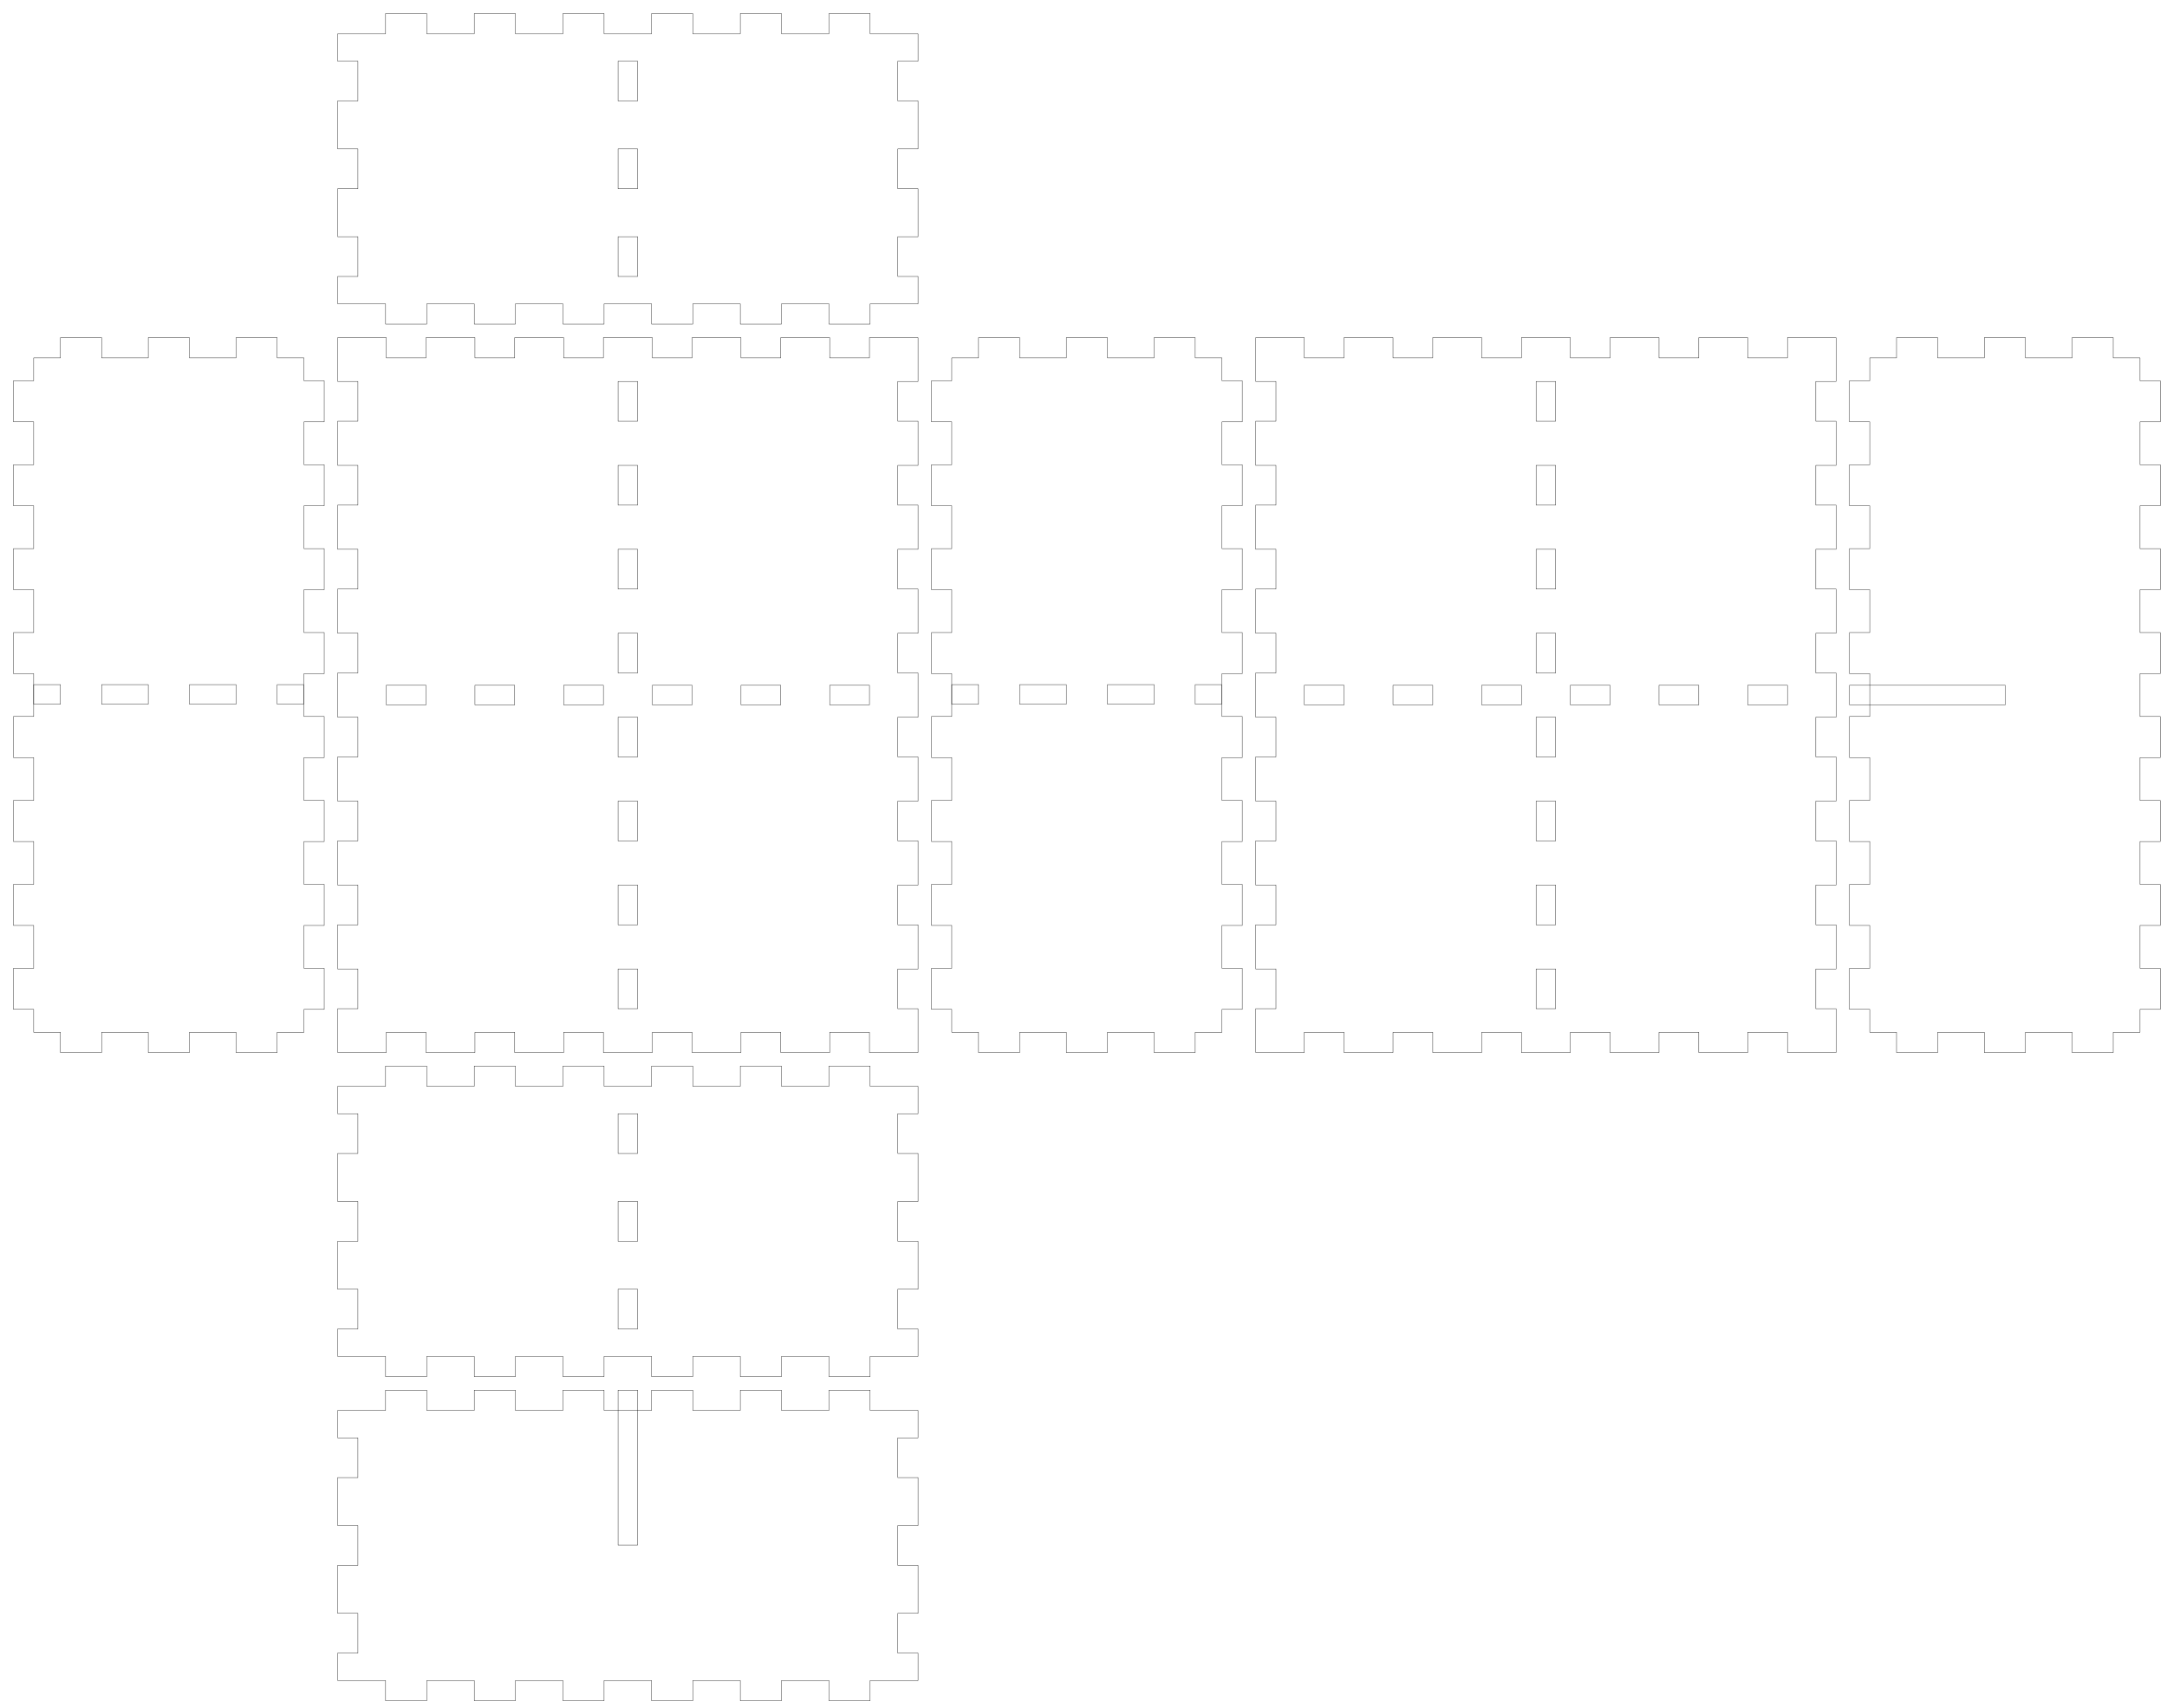
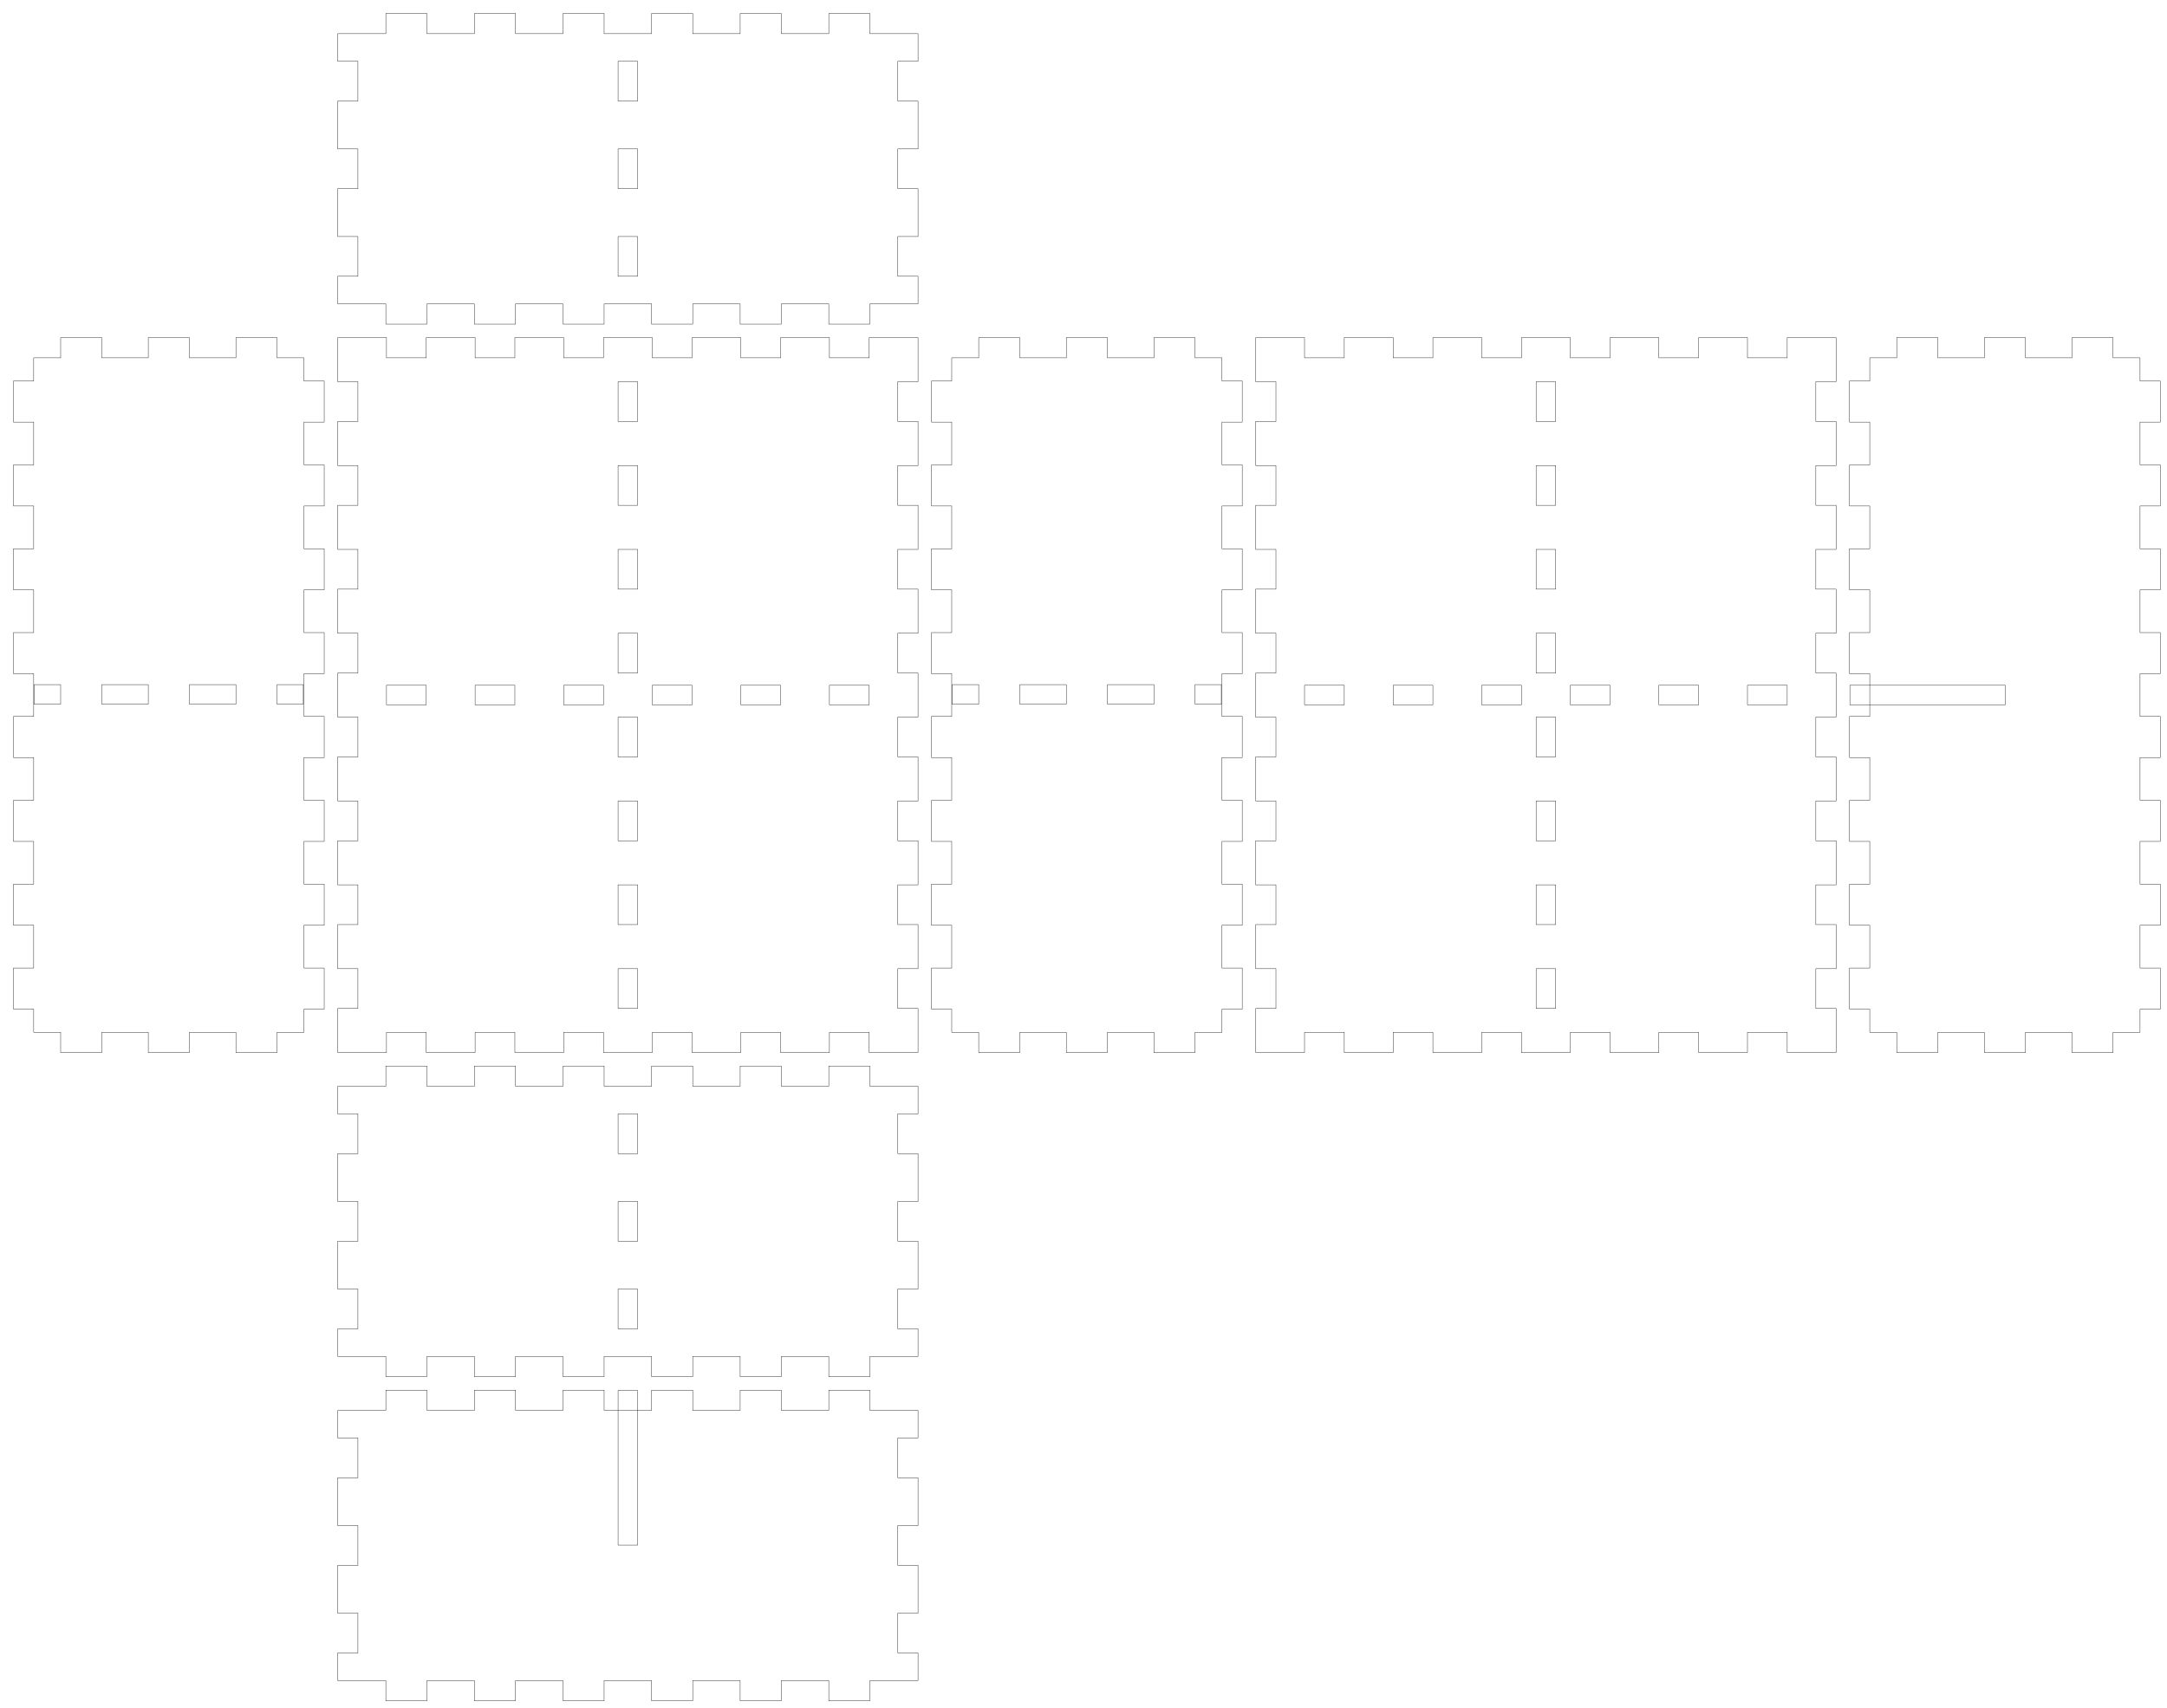
<svg xmlns="http://www.w3.org/2000/svg" width="321.5mm" height="253.4mm" viewBox="0 0 321.5 253.4" version="1.1" id="svg5">
  <defs id="defs2" />
  <g id="layer1">
    <g id="piece_001">
-       <path id="side_001" style="fill:none;stroke:#000000;stroke-width:0.051" d="m 50.1 161.2 l 7.107 0 l 0 -3 l 6.1 0 l 0 3 l 7.057 0 l 0 -3 l 6.1 0 l 0 3 l 7.057 0 l 0 -3 l 6.1 0 l 0 3 l 7.057 0 l 0 -3 l 6.1 0 l 0 3 l 7.057 0 l 0 -3 l 6.1 0 l 0 3 l 7.057 0 l 0 -3 l 6.1 0 l 0 3 l 7.107 0" />
-       <path id="side_002" style="fill:none;stroke:#000000;stroke-width:0.051" d="m 136.2 161.2 l 0 4.075 l -3 0 l 0 5.9 l 3 0 l 0 7.125 l -3 0 l 0 5.9 l 3 0 l 0 7.125 l -3 0 l 0 5.9 l 3 0 l 0 4.075" />
-       <path id="hole_001" style="fill:none;stroke:#000000;stroke-width:0.051" d="m 91.7 165.275 l 0 5.9 l 2.9 0 l 0 -5.9 l -2.9 0 z" />
+       <path id="side_001" style="fill:none;stroke:#000000;stroke-width:0.051" d="m 50.1 161.2 l 7.143 0 l 0 -3 l 6.1 0 l 0 3 l 7.043 0 l 0 -3 l 6.1 0 l 0 3 l 7.043 0 l 0 -3 l 6.1 0 l 0 3 l 7.043 0 l 0 -3 l 6.1 0 l 0 3 l 7.043 0 l 0 -3 l 6.1 0 l 0 3 l 7.043 0 l 0 -3 l 6.1 0 l 0 3 l 7.143 0" />
+       <path id="side_002" style="fill:none;stroke:#000000;stroke-width:0.051" d="m 136.2 161.2 l 0 4.1 l -3 0 l 0 5.9 l 3 0 l 0 7.1 l -3 0 l 0 5.9 l 3 0 l 0 7.1 l -3 0 l 0 5.9 l 3 0 l 0 4.1" />
+       <path id="hole_001" style="fill:none;stroke:#000000;stroke-width:0.051" d="m 91.7 165.3 l 0 5.9 l 2.9 0 l 0 -5.9 l -2.9 0 z" />
      <path id="hole_002" style="fill:none;stroke:#000000;stroke-width:0.051" d="m 91.7 178.3 l 0 5.9 l 2.9 0 l 0 -5.9 l -2.9 0 z" />
-       <path id="hole_003" style="fill:none;stroke:#000000;stroke-width:0.051" d="m 91.7 191.325 l 0 5.9 l 2.9 0 l 0 -5.9 l -2.9 0 z" />
-       <path id="side_003" style="fill:none;stroke:#000000;stroke-width:0.051" d="m 136.2 201.3 l -7.107 0 l 0 3 l -6.1 0 l 0 -3 l -7.057 0 l 0 3 l -6.1 0 l 0 -3 l -7.057 0 l 0 3 l -6.1 0 l 0 -3 l -7.057 0 l 0 3 l -6.1 0 l 0 -3 l -7.057 0 l 0 3 l -6.1 0 l 0 -3 l -7.057 0 l 0 3 l -6.1 0 l 0 -3 l -7.107 0" />
-       <path id="side_004" style="fill:none;stroke:#000000;stroke-width:0.051" d="m 50.1 201.3 l 0 -4.075 l 3 0 l 0 -5.9 l -3 0 l 0 -7.125 l 3 0 l 0 -5.9 l -3 0 l 0 -7.125 l 3 0 l 0 -5.9 l -3 0 l 0 -4.075" />
+       <path id="hole_003" style="fill:none;stroke:#000000;stroke-width:0.051" d="m 91.7 191.3 l 0 5.9 l 2.9 0 l 0 -5.9 l -2.9 0 z" />
+       <path id="side_003" style="fill:none;stroke:#000000;stroke-width:0.051" d="m 136.2 201.3 l -7.143 0 l 0 3 l -6.1 0 l 0 -3 l -7.043 0 l 0 3 l -6.1 0 l 0 -3 l -7.043 0 l 0 3 l -6.1 0 l 0 -3 l -7.043 0 l 0 3 l -6.1 0 l 0 -3 l -7.043 0 l 0 3 l -6.1 0 l 0 -3 l -7.043 0 l 0 3 l -6.1 0 l 0 -3 l -7.143 0" />
+       <path id="side_004" style="fill:none;stroke:#000000;stroke-width:0.051" d="m 50.1 201.3 l 0 -4.1 l 3 0 l 0 -5.9 l -3 0 l 0 -7.1 l 3 0 l 0 -5.9 l -3 0 l 0 -7.1 l 3 0 l 0 -5.9 l -3 0 l 0 -4.1" />
    </g>
    <g id="xdivider_001">
-       <path id="side_005" style="fill:none;stroke:#000000;stroke-width:0.051" d="m 50.1 209.3 l 7.107 0 l 0 -3 l 6.1 0 l 0 3 l 7.057 0 l 0 -3 l 6.1 0 l 0 3 l 7.057 0 l 0 -3 l 6.1 0 l 0 3 l 7.057 0 l 0 -3 l 6.1 0 l 0 3 l 7.057 0 l 0 -3 l 6.1 0 l 0 3 l 7.057 0 l 0 -3 l 6.1 0 l 0 3 l 7.107 0" />
-       <path id="side_006" style="fill:none;stroke:#000000;stroke-width:0.051" d="m 136.2 209.3 l 0 4.075 l -3 0 l 0 5.9 l 3 0 l 0 7.125 l -3 0 l 0 5.9 l 3 0 l 0 7.125 l -3 0 l 0 5.9 l 3 0 l 0 4.075" />
-       <path id="slot_001" style="fill:none;stroke:#000000;stroke-width:0.051" d="m 94.6 206.3 l 0 23 l -2.9 0 l 0 -23 l 2.9 0 z" />
-       <path id="side_007" style="fill:none;stroke:#000000;stroke-width:0.051" d="m 136.2 249.4 l -7.107 0 l 0 3 l -6.1 0 l 0 -3 l -7.057 0 l 0 3 l -6.1 0 l 0 -3 l -7.057 0 l 0 3 l -6.1 0 l 0 -3 l -7.057 0 l 0 3 l -6.1 0 l 0 -3 l -7.057 0 l 0 3 l -6.1 0 l 0 -3 l -7.057 0 l 0 3 l -6.1 0 l 0 -3 l -7.107 0" />
-       <path id="side_008" style="fill:none;stroke:#000000;stroke-width:0.051" d="m 50.1 249.4 l 0 -4.075 l 3 0 l 0 -5.9 l -3 0 l 0 -7.125 l 3 0 l 0 -5.9 l -3 0 l 0 -7.125 l 3 0 l 0 -5.9 l -3 0 l 0 -4.075" />
+       <path id="side_005" style="fill:none;stroke:#000000;stroke-width:0.051" d="m 50.1 209.3 l 7.143 0 l 0 -3 l 6.1 0 l 0 3 l 7.043 0 l 0 -3 l 6.1 0 l 0 3 l 7.043 0 l 0 -3 l 6.1 0 l 0 3 l 7.043 0 l 0 -3 l 6.1 0 l 0 3 l 7.043 0 l 0 -3 l 6.1 0 l 0 3 l 7.043 0 l 0 -3 l 6.1 0 l 0 3 l 7.143 0" />
+       <path id="side_006" style="fill:none;stroke:#000000;stroke-width:0.051" d="m 136.2 209.3 l 0 4.1 l -3 0 l 0 5.9 l 3 0 l 0 7.1 l -3 0 l 0 5.9 l 3 0 l 0 7.1 l -3 0 l 0 5.9 l 3 0 l 0 4.1" />
+       <path id="slot_001" style="fill:none;stroke:#000000;stroke-width:0.051" d="m 94.6 206.35 l 0 22.95 l -2.9 0 l 0 -22.95 l 2.9 0 z" />
+       <path id="side_007" style="fill:none;stroke:#000000;stroke-width:0.051" d="m 136.2 249.4 l -7.143 0 l 0 3 l -6.1 0 l 0 -3 l -7.043 0 l 0 3 l -6.1 0 l 0 -3 l -7.043 0 l 0 3 l -6.1 0 l 0 -3 l -7.043 0 l 0 3 l -6.1 0 l 0 -3 l -7.043 0 l 0 3 l -6.1 0 l 0 -3 l -7.043 0 l 0 3 l -6.1 0 l 0 -3 l -7.143 0" />
+       <path id="side_008" style="fill:none;stroke:#000000;stroke-width:0.051" d="m 50.1 249.4 l 0 -4.1 l 3 0 l 0 -5.9 l -3 0 l 0 -7.1 l 3 0 l 0 -5.9 l -3 0 l 0 -7.1 l 3 0 l 0 -5.9 l -3 0 l 0 -4.1" />
    </g>
    <g id="piece_002">
-       <path id="side_009" style="fill:none;stroke:#000000;stroke-width:0.051" d="m 5 53.1 l 3.975 0 l 0 -3 l 6.1 0 l 0 3 l 6.925 0 l 0 -3 l 6.1 0 l 0 3 l 6.925 0 l 0 -3 l 6.1 0 l 0 3 l 3.975 0" />
-       <path id="hole_004" style="fill:none;stroke:#000000;stroke-width:0.051" d="m 5 101.6 l 3.975 0 l 0 2.9 l -3.975 0 l 0 -2.9 z" />
-       <path id="hole_005" style="fill:none;stroke:#000000;stroke-width:0.051" d="m 15.075 101.6 l 6.925 0 l 0 2.9 l -6.925 0 l 0 -2.9 z" />
-       <path id="hole_006" style="fill:none;stroke:#000000;stroke-width:0.051" d="m 28.1 101.6 l 6.925 0 l 0 2.9 l -6.925 0 l 0 -2.9 z" />
-       <path id="hole_007" style="fill:none;stroke:#000000;stroke-width:0.051" d="m 41.125 101.6 l 3.925 0 l 0 2.9 l -3.925 0 l 0 -2.9 z" />
-       <path id="side_010" style="fill:none;stroke:#000000;stroke-width:0.051" d="m 45.1 53.1 l 0 3.406 l 3 0 l 0 6.1 l -3 0 l 0 6.356 l 3 0 l 0 6.1 l -3 0 l 0 6.356 l 3 0 l 0 6.1 l -3 0 l 0 6.356 l 3 0 l 0 6.1 l -3 0 l 0 6.356 l 3 0 l 0 6.1 l -3 0 l 0 6.355 l 3 0 l 0 6.1 l -3 0 l 0 6.356 l 3 0 l 0 6.1 l -3 0 l 0 6.355 l 3 0 l 0 6.1 l -3 0 l 0 3.406" />
-       <path id="side_011" style="fill:none;stroke:#000000;stroke-width:0.051" d="m 45.1 153.2 l -3.975 0 l 0 3 l -6.1 0 l 0 -3 l -6.925 0 l 0 3 l -6.1 0 l 0 -3 l -6.925 0 l 0 3 l -6.1 0 l 0 -3 l -3.975 0" />
-       <path id="side_012" style="fill:none;stroke:#000000;stroke-width:0.051" d="m 5 153.2 l 0 -3.406 l -3 0 l 0 -6.1 l 3 0 l 0 -6.355 l -3 0 l 0 -6.1 l 3 0 l 0 -6.356 l -3 0 l 0 -6.1 l 3 0 l 0 -6.355 l -3 0 l 0 -6.1 l 3 0 l 0 -6.356 l -3 0 l 0 -6.1 l 3 0 l 0 -6.356 l -3 0 l 0 -6.1 l 3 0 l 0 -6.356 l -3 0 l 0 -6.1 l 3 0 l 0 -6.356 l -3 0 l 0 -6.1 l 3 0 l 0 -3.406" />
+       <path id="side_009" style="fill:none;stroke:#000000;stroke-width:0.051" d="m 5 53.1 l 4 0 l 0 -3 l 6.1 0 l 0 3 l 6.9 0 l 0 -3 l 6.1 0 l 0 3 l 6.9 0 l 0 -3 l 6.1 0 l 0 3 l 4 0" />
+       <path id="hole_004" style="fill:none;stroke:#000000;stroke-width:0.051" d="m 5.05 101.6 l 3.95 0 l 0 2.9 l -3.95 0 l 0 -2.9 z" />
+       <path id="hole_005" style="fill:none;stroke:#000000;stroke-width:0.051" d="m 15.1 101.6 l 6.9 0 l 0 2.9 l -6.9 0 l 0 -2.9 z" />
+       <path id="hole_006" style="fill:none;stroke:#000000;stroke-width:0.051" d="m 28.1 101.6 l 6.9 0 l 0 2.9 l -6.9 0 l 0 -2.9 z" />
+       <path id="hole_007" style="fill:none;stroke:#000000;stroke-width:0.051" d="m 41.1 101.6 l 3.9 0 l 0 2.9 l -3.9 0 l 0 -2.9 z" />
+       <path id="side_010" style="fill:none;stroke:#000000;stroke-width:0.051" d="m 45.1 53.1 l 0 3.444 l 3 0 l 0 6.1 l -3 0 l 0 6.345 l 3 0 l 0 6.1 l -3 0 l 0 6.344 l 3 0 l 0 6.1 l -3 0 l 0 6.345 l 3 0 l 0 6.1 l -3 0 l 0 6.344 l 3 0 l 0 6.1 l -3 0 l 0 6.345 l 3 0 l 0 6.1 l -3 0 l 0 6.344 l 3 0 l 0 6.1 l -3 0 l 0 6.345 l 3 0 l 0 6.1 l -3 0 l 0 3.444" />
+       <path id="side_011" style="fill:none;stroke:#000000;stroke-width:0.051" d="m 45.1 153.2 l -4 0 l 0 3 l -6.1 0 l 0 -3 l -6.9 0 l 0 3 l -6.1 0 l 0 -3 l -6.9 0 l 0 3 l -6.1 0 l 0 -3 l -4 0" />
+       <path id="side_012" style="fill:none;stroke:#000000;stroke-width:0.051" d="m 5 153.2 l 0 -3.444 l -3 0 l 0 -6.1 l 3 0 l 0 -6.345 l -3 0 l 0 -6.1 l 3 0 l 0 -6.344 l -3 0 l 0 -6.1 l 3 0 l 0 -6.345 l -3 0 l 0 -6.1 l 3 0 l 0 -6.344 l -3 0 l 0 -6.1 l 3 0 l 0 -6.345 l -3 0 l 0 -6.1 l 3 0 l 0 -6.344 l -3 0 l 0 -6.1 l 3 0 l 0 -6.345 l -3 0 l 0 -6.1 l 3 0 l 0 -3.444" />
    </g>
    <g id="ydivider_001">
-       <path id="side_013" style="fill:none;stroke:#000000;stroke-width:0.051" d="m 277.4 53.1 l 3.975 0 l 0 -3 l 6.1 0 l 0 3 l 6.925 0 l 0 -3 l 6.1 0 l 0 3 l 6.925 0 l 0 -3 l 6.1 0 l 0 3 l 3.975 0" />
-       <path id="slot_002" style="fill:none;stroke:#000000;stroke-width:0.051" d="m 274.4 101.7 l 23.1 0 l 0 2.9 l -23.1 0 l 0 -2.9 z" />
-       <path id="side_014" style="fill:none;stroke:#000000;stroke-width:0.051" d="m 317.5 53.1 l 0 3.406 l 3 0 l 0 6.1 l -3 0 l 0 6.356 l 3 0 l 0 6.1 l -3 0 l 0 6.356 l 3 0 l 0 6.1 l -3 0 l 0 6.356 l 3 0 l 0 6.1 l -3 0 l 0 6.356 l 3 0 l 0 6.1 l -3 0 l 0 6.355 l 3 0 l 0 6.1 l -3 0 l 0 6.356 l 3 0 l 0 6.1 l -3 0 l 0 6.355 l 3 0 l 0 6.1 l -3 0 l 0 3.406" />
-       <path id="side_015" style="fill:none;stroke:#000000;stroke-width:0.051" d="m 317.5 153.2 l -3.975 0 l 0 3 l -6.1 0 l 0 -3 l -6.925 0 l 0 3 l -6.1 0 l 0 -3 l -6.925 0 l 0 3 l -6.1 0 l 0 -3 l -3.975 0" />
-       <path id="side_016" style="fill:none;stroke:#000000;stroke-width:0.051" d="m 277.4 153.2 l 0 -3.406 l -3 0 l 0 -6.1 l 3 0 l 0 -6.355 l -3 0 l 0 -6.1 l 3 0 l 0 -6.356 l -3 0 l 0 -6.1 l 3 0 l 0 -6.355 l -3 0 l 0 -6.1 l 3 0 l 0 -6.356 l -3 0 l 0 -6.1 l 3 0 l 0 -6.356 l -3 0 l 0 -6.1 l 3 0 l 0 -6.356 l -3 0 l 0 -6.1 l 3 0 l 0 -6.356 l -3 0 l 0 -6.1 l 3 0 l 0 -3.406" />
+       <path id="side_013" style="fill:none;stroke:#000000;stroke-width:0.051" d="m 277.4 53.1 l 4 0 l 0 -3 l 6.1 0 l 0 3 l 6.9 0 l 0 -3 l 6.1 0 l 0 3 l 6.9 0 l 0 -3 l 6.1 0 l 0 3 l 4 0" />
+       <path id="slot_002" style="fill:none;stroke:#000000;stroke-width:0.051" d="m 274.45 101.7 l 23.05 0 l 0 2.9 l -23.05 0 l 0 -2.9 z" />
+       <path id="side_014" style="fill:none;stroke:#000000;stroke-width:0.051" d="m 317.5 53.1 l 0 3.444 l 3 0 l 0 6.1 l -3 0 l 0 6.345 l 3 0 l 0 6.1 l -3 0 l 0 6.344 l 3 0 l 0 6.1 l -3 0 l 0 6.345 l 3 0 l 0 6.1 l -3 0 l 0 6.344 l 3 0 l 0 6.1 l -3 0 l 0 6.345 l 3 0 l 0 6.1 l -3 0 l 0 6.344 l 3 0 l 0 6.1 l -3 0 l 0 6.345 l 3 0 l 0 6.1 l -3 0 l 0 3.444" />
+       <path id="side_015" style="fill:none;stroke:#000000;stroke-width:0.051" d="m 317.5 153.2 l -4 0 l 0 3 l -6.1 0 l 0 -3 l -6.9 0 l 0 3 l -6.1 0 l 0 -3 l -6.9 0 l 0 3 l -6.1 0 l 0 -3 l -4 0" />
+       <path id="side_016" style="fill:none;stroke:#000000;stroke-width:0.051" d="m 277.4 153.2 l 0 -3.444 l -3 0 l 0 -6.1 l 3 0 l 0 -6.345 l -3 0 l 0 -6.1 l 3 0 l 0 -6.344 l -3 0 l 0 -6.1 l 3 0 l 0 -6.345 l -3 0 l 0 -6.1 l 3 0 l 0 -6.344 l -3 0 l 0 -6.1 l 3 0 l 0 -6.345 l -3 0 l 0 -6.1 l 3 0 l 0 -6.344 l -3 0 l 0 -6.1 l 3 0 l 0 -6.345 l -3 0 l 0 -6.1 l 3 0 l 0 -3.444" />
    </g>
    <g id="piece_003">
-       <path id="side_017" style="fill:none;stroke:#000000;stroke-width:0.051" d="m 50.1 50.1 l 7.207 0 l 0 3 l 5.9 0 l 0 -3 l 7.257 0 l 0 3 l 5.9 0 l 0 -3 l 7.257 0 l 0 3 l 5.9 0 l 0 -3 l 7.257 0 l 0 3 l 5.9 0 l 0 -3 l 7.257 0 l 0 3 l 5.9 0 l 0 -3 l 7.257 0 l 0 3 l 5.9 0 l 0 -3 l 7.207 0" />
-       <path id="hole_008" style="fill:none;stroke:#000000;stroke-width:0.051" d="m 57.307 104.6 l 5.9 0 l 0 -2.9 l -5.9 0 l 0 2.9 z" />
-       <path id="hole_009" style="fill:none;stroke:#000000;stroke-width:0.051" d="m 70.464 104.6 l 5.9 0 l 0 -2.9 l -5.9 0 l 0 2.9 z" />
-       <path id="hole_010" style="fill:none;stroke:#000000;stroke-width:0.051" d="m 83.621 104.6 l 5.9 0 l 0 -2.9 l -5.9 0 l 0 2.9 z" />
-       <path id="hole_011" style="fill:none;stroke:#000000;stroke-width:0.051" d="m 96.779 104.6 l 5.9 0 l 0 -2.9 l -5.9 0 l 0 2.9 z" />
-       <path id="hole_012" style="fill:none;stroke:#000000;stroke-width:0.051" d="m 109.936 104.6 l 5.9 0 l 0 -2.9 l -5.9 0 l 0 2.9 z" />
-       <path id="hole_013" style="fill:none;stroke:#000000;stroke-width:0.051" d="m 123.093 104.6 l 5.9 0 l 0 -2.9 l -5.9 0 l 0 2.9 z" />
-       <path id="side_018" style="fill:none;stroke:#000000;stroke-width:0.051" d="m 136.2 50.1 l 0 6.506 l -3 0 l 0 5.9 l 3 0 l 0 6.556 l -3 0 l 0 5.9 l 3 0 l 0 6.556 l -3 0 l 0 5.9 l 3 0 l 0 6.556 l -3 0 l 0 5.9 l 3 0 l 0 6.556 l -3 0 l 0 5.9 l 3 0 l 0 6.555 l -3 0 l 0 5.9 l 3 0 l 0 6.556 l -3 0 l 0 5.9 l 3 0 l 0 6.555 l -3 0 l 0 5.9 l 3 0 l 0 6.506" />
-       <path id="hole_014" style="fill:none;stroke:#000000;stroke-width:0.051" d="m 91.7 56.606 l 0 5.9 l 2.9 0 l 0 -5.9 l -2.9 0 z" />
-       <path id="hole_015" style="fill:none;stroke:#000000;stroke-width:0.051" d="m 91.7 69.061 l 0 5.9 l 2.9 0 l 0 -5.9 l -2.9 0 z" />
-       <path id="hole_016" style="fill:none;stroke:#000000;stroke-width:0.051" d="m 91.7 81.517 l 0 5.9 l 2.9 0 l 0 -5.9 l -2.9 0 z" />
-       <path id="hole_017" style="fill:none;stroke:#000000;stroke-width:0.051" d="m 91.7 93.972 l 0 5.9 l 2.9 0 l 0 -5.9 l -2.9 0 z" />
-       <path id="hole_018" style="fill:none;stroke:#000000;stroke-width:0.051" d="m 91.7 106.428 l 0 5.9 l 2.9 0 l 0 -5.9 l -2.9 0 z" />
-       <path id="hole_019" style="fill:none;stroke:#000000;stroke-width:0.051" d="m 91.7 118.883 l 0 5.9 l 2.9 0 l 0 -5.9 l -2.9 0 z" />
-       <path id="hole_020" style="fill:none;stroke:#000000;stroke-width:0.051" d="m 91.7 131.339 l 0 5.9 l 2.9 0 l 0 -5.9 l -2.9 0 z" />
-       <path id="hole_021" style="fill:none;stroke:#000000;stroke-width:0.051" d="m 91.7 143.794 l 0 5.9 l 2.9 0 l 0 -5.9 l -2.9 0 z" />
-       <path id="side_019" style="fill:none;stroke:#000000;stroke-width:0.051" d="m 136.2 156.2 l -7.207 0 l 0 -3 l -5.9 0 l 0 3 l -7.257 0 l 0 -3 l -5.9 0 l 0 3 l -7.257 0 l 0 -3 l -5.9 0 l 0 3 l -7.257 0 l 0 -3 l -5.9 0 l 0 3 l -7.257 0 l 0 -3 l -5.9 0 l 0 3 l -7.257 0 l 0 -3 l -5.9 0 l 0 3 l -7.207 0" />
-       <path id="side_020" style="fill:none;stroke:#000000;stroke-width:0.051" d="m 50.1 156.2 l 0 -6.506 l 3 0 l 0 -5.9 l -3 0 l 0 -6.555 l 3 0 l 0 -5.9 l -3 0 l 0 -6.556 l 3 0 l 0 -5.9 l -3 0 l 0 -6.555 l 3 0 l 0 -5.9 l -3 0 l 0 -6.556 l 3 0 l 0 -5.9 l -3 0 l 0 -6.556 l 3 0 l 0 -5.9 l -3 0 l 0 -6.556 l 3 0 l 0 -5.9 l -3 0 l 0 -6.556 l 3 0 l 0 -5.9 l -3 0 l 0 -6.506" />
+       <path id="side_017" style="fill:none;stroke:#000000;stroke-width:0.051" d="m 50.1 50.1 l 7.243 0 l 0 3 l 5.9 0 l 0 -3 l 7.243 0 l 0 3 l 5.9 0 l 0 -3 l 7.243 0 l 0 3 l 5.9 0 l 0 -3 l 7.243 0 l 0 3 l 5.9 0 l 0 -3 l 7.243 0 l 0 3 l 5.9 0 l 0 -3 l 7.243 0 l 0 3 l 5.9 0 l 0 -3 l 7.243 0" />
+       <path id="hole_008" style="fill:none;stroke:#000000;stroke-width:0.051" d="m 57.343 104.6 l 5.9 0 l 0 -2.9 l -5.9 0 l 0 2.9 z" />
+       <path id="hole_009" style="fill:none;stroke:#000000;stroke-width:0.051" d="m 70.486 104.6 l 5.9 0 l 0 -2.9 l -5.9 0 l 0 2.9 z" />
+       <path id="hole_010" style="fill:none;stroke:#000000;stroke-width:0.051" d="m 83.629 104.6 l 5.9 0 l 0 -2.9 l -5.9 0 l 0 2.9 z" />
+       <path id="hole_011" style="fill:none;stroke:#000000;stroke-width:0.051" d="m 96.771 104.6 l 5.9 0 l 0 -2.9 l -5.9 0 l 0 2.9 z" />
+       <path id="hole_012" style="fill:none;stroke:#000000;stroke-width:0.051" d="m 109.914 104.6 l 5.9 0 l 0 -2.9 l -5.9 0 l 0 2.9 z" />
+       <path id="hole_013" style="fill:none;stroke:#000000;stroke-width:0.051" d="m 123.057 104.6 l 5.9 0 l 0 -2.9 l -5.9 0 l 0 2.9 z" />
+       <path id="side_018" style="fill:none;stroke:#000000;stroke-width:0.051" d="m 136.2 50.1 l 0 6.544 l -3 0 l 0 5.9 l 3 0 l 0 6.545 l -3 0 l 0 5.9 l 3 0 l 0 6.544 l -3 0 l 0 5.9 l 3 0 l 0 6.545 l -3 0 l 0 5.9 l 3 0 l 0 6.544 l -3 0 l 0 5.9 l 3 0 l 0 6.545 l -3 0 l 0 5.9 l 3 0 l 0 6.544 l -3 0 l 0 5.9 l 3 0 l 0 6.545 l -3 0 l 0 5.9 l 3 0 l 0 6.544" />
+       <path id="hole_014" style="fill:none;stroke:#000000;stroke-width:0.051" d="m 91.7 56.644 l 0 5.9 l 2.9 0 l 0 -5.9 l -2.9 0 z" />
+       <path id="hole_015" style="fill:none;stroke:#000000;stroke-width:0.051" d="m 91.7 69.089 l 0 5.9 l 2.9 0 l 0 -5.9 l -2.9 0 z" />
+       <path id="hole_016" style="fill:none;stroke:#000000;stroke-width:0.051" d="m 91.7 81.533 l 0 5.9 l 2.9 0 l 0 -5.9 l -2.9 0 z" />
+       <path id="hole_017" style="fill:none;stroke:#000000;stroke-width:0.051" d="m 91.7 93.978 l 0 5.9 l 2.9 0 l 0 -5.9 l -2.9 0 z" />
+       <path id="hole_018" style="fill:none;stroke:#000000;stroke-width:0.051" d="m 91.7 106.422 l 0 5.9 l 2.9 0 l 0 -5.9 l -2.9 0 z" />
+       <path id="hole_019" style="fill:none;stroke:#000000;stroke-width:0.051" d="m 91.7 118.867 l 0 5.9 l 2.9 0 l 0 -5.9 l -2.9 0 z" />
+       <path id="hole_020" style="fill:none;stroke:#000000;stroke-width:0.051" d="m 91.7 131.311 l 0 5.9 l 2.9 0 l 0 -5.9 l -2.9 0 z" />
+       <path id="hole_021" style="fill:none;stroke:#000000;stroke-width:0.051" d="m 91.7 143.756 l 0 5.9 l 2.9 0 l 0 -5.9 l -2.9 0 z" />
+       <path id="side_019" style="fill:none;stroke:#000000;stroke-width:0.051" d="m 136.2 156.2 l -7.243 0 l 0 -3 l -5.9 0 l 0 3 l -7.243 0 l 0 -3 l -5.9 0 l 0 3 l -7.243 0 l 0 -3 l -5.9 0 l 0 3 l -7.243 0 l 0 -3 l -5.9 0 l 0 3 l -7.243 0 l 0 -3 l -5.9 0 l 0 3 l -7.243 0 l 0 -3 l -5.9 0 l 0 3 l -7.243 0" />
+       <path id="side_020" style="fill:none;stroke:#000000;stroke-width:0.051" d="m 50.1 156.2 l 0 -6.544 l 3 0 l 0 -5.9 l -3 0 l 0 -6.545 l 3 0 l 0 -5.9 l -3 0 l 0 -6.544 l 3 0 l 0 -5.9 l -3 0 l 0 -6.545 l 3 0 l 0 -5.9 l -3 0 l 0 -6.544 l 3 0 l 0 -5.9 l -3 0 l 0 -6.545 l 3 0 l 0 -5.9 l -3 0 l 0 -6.544 l 3 0 l 0 -5.9 l -3 0 l 0 -6.545 l 3 0 l 0 -5.9 l -3 0 l 0 -6.544" />
    </g>
    <g id="piece_004">
-       <path id="side_021" style="fill:none;stroke:#000000;stroke-width:0.051" d="m 141.2 53.1 l 3.975 0 l 0 -3 l 6.1 0 l 0 3 l 6.925 0 l 0 -3 l 6.1 0 l 0 3 l 6.925 0 l 0 -3 l 6.1 0 l 0 3 l 3.975 0" />
-       <path id="hole_022" style="fill:none;stroke:#000000;stroke-width:0.051" d="m 141.2 101.6 l 3.975 0 l 0 2.9 l -3.975 0 l 0 -2.9 z" />
-       <path id="hole_023" style="fill:none;stroke:#000000;stroke-width:0.051" d="m 151.275 101.6 l 6.925 0 l 0 2.9 l -6.925 0 l 0 -2.9 z" />
-       <path id="hole_024" style="fill:none;stroke:#000000;stroke-width:0.051" d="m 164.3 101.6 l 6.925 0 l 0 2.9 l -6.925 0 l 0 -2.9 z" />
-       <path id="hole_025" style="fill:none;stroke:#000000;stroke-width:0.051" d="m 177.325 101.6 l 3.925 0 l 0 2.9 l -3.925 0 l 0 -2.9 z" />
-       <path id="side_022" style="fill:none;stroke:#000000;stroke-width:0.051" d="m 181.3 53.1 l 0 3.406 l 3 0 l 0 6.1 l -3 0 l 0 6.356 l 3 0 l 0 6.1 l -3 0 l 0 6.356 l 3 0 l 0 6.1 l -3 0 l 0 6.356 l 3 0 l 0 6.1 l -3 0 l 0 6.356 l 3 0 l 0 6.1 l -3 0 l 0 6.355 l 3 0 l 0 6.1 l -3 0 l 0 6.356 l 3 0 l 0 6.1 l -3 0 l 0 6.355 l 3 0 l 0 6.1 l -3 0 l 0 3.406" />
-       <path id="side_023" style="fill:none;stroke:#000000;stroke-width:0.051" d="m 181.3 153.2 l -3.975 0 l 0 3 l -6.1 0 l 0 -3 l -6.925 0 l 0 3 l -6.1 0 l 0 -3 l -6.925 0 l 0 3 l -6.1 0 l 0 -3 l -3.975 0" />
-       <path id="side_024" style="fill:none;stroke:#000000;stroke-width:0.051" d="m 141.2 153.2 l 0 -3.406 l -3 0 l 0 -6.1 l 3 0 l 0 -6.355 l -3 0 l 0 -6.1 l 3 0 l 0 -6.356 l -3 0 l 0 -6.1 l 3 0 l 0 -6.355 l -3 0 l 0 -6.1 l 3 0 l 0 -6.356 l -3 0 l 0 -6.1 l 3 0 l 0 -6.356 l -3 0 l 0 -6.1 l 3 0 l 0 -6.356 l -3 0 l 0 -6.1 l 3 0 l 0 -6.356 l -3 0 l 0 -6.1 l 3 0 l 0 -3.406" />
+       <path id="side_021" style="fill:none;stroke:#000000;stroke-width:0.051" d="m 141.2 53.1 l 4 0 l 0 -3 l 6.1 0 l 0 3 l 6.9 0 l 0 -3 l 6.1 0 l 0 3 l 6.9 0 l 0 -3 l 6.1 0 l 0 3 l 4 0" />
+       <path id="hole_022" style="fill:none;stroke:#000000;stroke-width:0.051" d="m 141.25 101.6 l 3.95 0 l 0 2.9 l -3.95 0 l 0 -2.9 z" />
+       <path id="hole_023" style="fill:none;stroke:#000000;stroke-width:0.051" d="m 151.3 101.6 l 6.9 0 l 0 2.9 l -6.9 0 l 0 -2.9 z" />
+       <path id="hole_024" style="fill:none;stroke:#000000;stroke-width:0.051" d="m 164.3 101.6 l 6.9 0 l 0 2.9 l -6.9 0 l 0 -2.9 z" />
+       <path id="hole_025" style="fill:none;stroke:#000000;stroke-width:0.051" d="m 177.3 101.6 l 3.9 0 l 0 2.9 l -3.9 0 l 0 -2.9 z" />
+       <path id="side_022" style="fill:none;stroke:#000000;stroke-width:0.051" d="m 181.3 53.1 l 0 3.444 l 3 0 l 0 6.1 l -3 0 l 0 6.345 l 3 0 l 0 6.1 l -3 0 l 0 6.344 l 3 0 l 0 6.1 l -3 0 l 0 6.345 l 3 0 l 0 6.1 l -3 0 l 0 6.344 l 3 0 l 0 6.1 l -3 0 l 0 6.345 l 3 0 l 0 6.1 l -3 0 l 0 6.344 l 3 0 l 0 6.1 l -3 0 l 0 6.345 l 3 0 l 0 6.1 l -3 0 l 0 3.444" />
+       <path id="side_023" style="fill:none;stroke:#000000;stroke-width:0.051" d="m 181.3 153.2 l -4 0 l 0 3 l -6.1 0 l 0 -3 l -6.9 0 l 0 3 l -6.1 0 l 0 -3 l -6.9 0 l 0 3 l -6.1 0 l 0 -3 l -4 0" />
+       <path id="side_024" style="fill:none;stroke:#000000;stroke-width:0.051" d="m 141.2 153.2 l 0 -3.444 l -3 0 l 0 -6.1 l 3 0 l 0 -6.345 l -3 0 l 0 -6.1 l 3 0 l 0 -6.344 l -3 0 l 0 -6.1 l 3 0 l 0 -6.345 l -3 0 l 0 -6.1 l 3 0 l 0 -6.344 l -3 0 l 0 -6.1 l 3 0 l 0 -6.345 l -3 0 l 0 -6.1 l 3 0 l 0 -6.344 l -3 0 l 0 -6.1 l 3 0 l 0 -6.345 l -3 0 l 0 -6.1 l 3 0 l 0 -3.444" />
    </g>
    <g id="piece_005">
-       <path id="side_025" style="fill:none;stroke:#000000;stroke-width:0.051" d="m 186.3 50.1 l 7.207 0 l 0 3 l 5.9 0 l 0 -3 l 7.257 0 l 0 3 l 5.9 0 l 0 -3 l 7.257 0 l 0 3 l 5.9 0 l 0 -3 l 7.258 0 l 0 3 l 5.9 0 l 0 -3 l 7.257 0 l 0 3 l 5.9 0 l 0 -3 l 7.257 0 l 0 3 l 5.9 0 l 0 -3 l 7.207 0" />
-       <path id="hole_026" style="fill:none;stroke:#000000;stroke-width:0.051" d="m 193.507 104.6 l 5.9 0 l 0 -2.9 l -5.9 0 l 0 2.9 z" />
-       <path id="hole_027" style="fill:none;stroke:#000000;stroke-width:0.051" d="m 206.664 104.6 l 5.9 0 l 0 -2.9 l -5.9 0 l 0 2.9 z" />
-       <path id="hole_028" style="fill:none;stroke:#000000;stroke-width:0.051" d="m 219.821 104.6 l 5.9 0 l 0 -2.9 l -5.9 0 l 0 2.9 z" />
-       <path id="hole_029" style="fill:none;stroke:#000000;stroke-width:0.051" d="m 232.979 104.6 l 5.9 0 l 0 -2.9 l -5.9 0 l 0 2.9 z" />
-       <path id="hole_030" style="fill:none;stroke:#000000;stroke-width:0.051" d="m 246.136 104.6 l 5.9 0 l 0 -2.9 l -5.9 0 l 0 2.9 z" />
-       <path id="hole_031" style="fill:none;stroke:#000000;stroke-width:0.051" d="m 259.293 104.6 l 5.9 0 l 0 -2.9 l -5.9 0 l 0 2.9 z" />
-       <path id="side_026" style="fill:none;stroke:#000000;stroke-width:0.051" d="m 272.4 50.1 l 0 6.506 l -3 0 l 0 5.9 l 3 0 l 0 6.556 l -3 0 l 0 5.9 l 3 0 l 0 6.556 l -3 0 l 0 5.9 l 3 0 l 0 6.556 l -3 0 l 0 5.9 l 3 0 l 0 6.556 l -3 0 l 0 5.9 l 3 0 l 0 6.555 l -3 0 l 0 5.9 l 3 0 l 0 6.556 l -3 0 l 0 5.9 l 3 0 l 0 6.555 l -3 0 l 0 5.9 l 3 0 l 0 6.506" />
-       <path id="hole_032" style="fill:none;stroke:#000000;stroke-width:0.051" d="m 227.9 56.606 l 0 5.9 l 2.9 0 l 0 -5.9 l -2.9 0 z" />
-       <path id="hole_033" style="fill:none;stroke:#000000;stroke-width:0.051" d="m 227.9 69.061 l 0 5.9 l 2.9 0 l 0 -5.9 l -2.9 0 z" />
-       <path id="hole_034" style="fill:none;stroke:#000000;stroke-width:0.051" d="m 227.9 81.517 l 0 5.9 l 2.9 0 l 0 -5.9 l -2.9 0 z" />
-       <path id="hole_035" style="fill:none;stroke:#000000;stroke-width:0.051" d="m 227.9 93.972 l 0 5.9 l 2.9 0 l 0 -5.9 l -2.9 0 z" />
-       <path id="hole_036" style="fill:none;stroke:#000000;stroke-width:0.051" d="m 227.9 106.428 l 0 5.9 l 2.9 0 l 0 -5.9 l -2.9 0 z" />
-       <path id="hole_037" style="fill:none;stroke:#000000;stroke-width:0.051" d="m 227.9 118.883 l 0 5.9 l 2.9 0 l 0 -5.9 l -2.9 0 z" />
-       <path id="hole_038" style="fill:none;stroke:#000000;stroke-width:0.051" d="m 227.9 131.339 l 0 5.9 l 2.9 0 l 0 -5.9 l -2.9 0 z" />
-       <path id="hole_039" style="fill:none;stroke:#000000;stroke-width:0.051" d="m 227.9 143.794 l 0 5.9 l 2.9 0 l 0 -5.9 l -2.9 0 z" />
-       <path id="side_027" style="fill:none;stroke:#000000;stroke-width:0.051" d="m 272.4 156.2 l -7.207 0 l 0 -3 l -5.9 0 l 0 3 l -7.257 0 l 0 -3 l -5.9 0 l 0 3 l -7.257 0 l 0 -3 l -5.9 0 l 0 3 l -7.258 0 l 0 -3 l -5.9 0 l 0 3 l -7.257 0 l 0 -3 l -5.9 0 l 0 3 l -7.257 0 l 0 -3 l -5.9 0 l 0 3 l -7.207 0" />
-       <path id="side_028" style="fill:none;stroke:#000000;stroke-width:0.051" d="m 186.3 156.2 l 0 -6.506 l 3 0 l 0 -5.9 l -3 0 l 0 -6.555 l 3 0 l 0 -5.9 l -3 0 l 0 -6.556 l 3 0 l 0 -5.9 l -3 0 l 0 -6.555 l 3 0 l 0 -5.9 l -3 0 l 0 -6.556 l 3 0 l 0 -5.9 l -3 0 l 0 -6.556 l 3 0 l 0 -5.9 l -3 0 l 0 -6.556 l 3 0 l 0 -5.9 l -3 0 l 0 -6.556 l 3 0 l 0 -5.9 l -3 0 l 0 -6.506" />
+       <path id="side_025" style="fill:none;stroke:#000000;stroke-width:0.051" d="m 186.3 50.1 l 7.243 0 l 0 3 l 5.9 0 l 0 -3 l 7.243 0 l 0 3 l 5.9 0 l 0 -3 l 7.243 0 l 0 3 l 5.9 0 l 0 -3 l 7.242 0 l 0 3 l 5.9 0 l 0 -3 l 7.243 0 l 0 3 l 5.9 0 l 0 -3 l 7.243 0 l 0 3 l 5.9 0 l 0 -3 l 7.243 0" />
+       <path id="hole_026" style="fill:none;stroke:#000000;stroke-width:0.051" d="m 193.543 104.6 l 5.9 0 l 0 -2.9 l -5.9 0 l 0 2.9 z" />
+       <path id="hole_027" style="fill:none;stroke:#000000;stroke-width:0.051" d="m 206.686 104.6 l 5.9 0 l 0 -2.9 l -5.9 0 l 0 2.9 z" />
+       <path id="hole_028" style="fill:none;stroke:#000000;stroke-width:0.051" d="m 219.829 104.6 l 5.9 0 l 0 -2.9 l -5.9 0 l 0 2.9 z" />
+       <path id="hole_029" style="fill:none;stroke:#000000;stroke-width:0.051" d="m 232.971 104.6 l 5.9 0 l 0 -2.9 l -5.9 0 l 0 2.9 z" />
+       <path id="hole_030" style="fill:none;stroke:#000000;stroke-width:0.051" d="m 246.114 104.6 l 5.9 0 l 0 -2.9 l -5.9 0 l 0 2.9 z" />
+       <path id="hole_031" style="fill:none;stroke:#000000;stroke-width:0.051" d="m 259.257 104.6 l 5.9 0 l 0 -2.9 l -5.9 0 l 0 2.9 z" />
+       <path id="side_026" style="fill:none;stroke:#000000;stroke-width:0.051" d="m 272.4 50.1 l 0 6.544 l -3 0 l 0 5.9 l 3 0 l 0 6.545 l -3 0 l 0 5.9 l 3 0 l 0 6.544 l -3 0 l 0 5.9 l 3 0 l 0 6.545 l -3 0 l 0 5.9 l 3 0 l 0 6.544 l -3 0 l 0 5.9 l 3 0 l 0 6.545 l -3 0 l 0 5.9 l 3 0 l 0 6.544 l -3 0 l 0 5.9 l 3 0 l 0 6.545 l -3 0 l 0 5.9 l 3 0 l 0 6.544" />
+       <path id="hole_032" style="fill:none;stroke:#000000;stroke-width:0.051" d="m 227.9 56.644 l 0 5.9 l 2.9 0 l 0 -5.9 l -2.9 0 z" />
+       <path id="hole_033" style="fill:none;stroke:#000000;stroke-width:0.051" d="m 227.9 69.089 l 0 5.9 l 2.9 0 l 0 -5.9 l -2.9 0 z" />
+       <path id="hole_034" style="fill:none;stroke:#000000;stroke-width:0.051" d="m 227.9 81.533 l 0 5.9 l 2.9 0 l 0 -5.9 l -2.9 0 z" />
+       <path id="hole_035" style="fill:none;stroke:#000000;stroke-width:0.051" d="m 227.9 93.978 l 0 5.9 l 2.9 0 l 0 -5.9 l -2.9 0 z" />
+       <path id="hole_036" style="fill:none;stroke:#000000;stroke-width:0.051" d="m 227.9 106.422 l 0 5.9 l 2.9 0 l 0 -5.9 l -2.9 0 z" />
+       <path id="hole_037" style="fill:none;stroke:#000000;stroke-width:0.051" d="m 227.9 118.867 l 0 5.9 l 2.9 0 l 0 -5.9 l -2.9 0 z" />
+       <path id="hole_038" style="fill:none;stroke:#000000;stroke-width:0.051" d="m 227.9 131.311 l 0 5.9 l 2.9 0 l 0 -5.9 l -2.9 0 z" />
+       <path id="hole_039" style="fill:none;stroke:#000000;stroke-width:0.051" d="m 227.9 143.756 l 0 5.9 l 2.9 0 l 0 -5.9 l -2.9 0 z" />
+       <path id="side_027" style="fill:none;stroke:#000000;stroke-width:0.051" d="m 272.4 156.2 l -7.243 0 l 0 -3 l -5.9 0 l 0 3 l -7.243 0 l 0 -3 l -5.9 0 l 0 3 l -7.243 0 l 0 -3 l -5.9 0 l 0 3 l -7.242 0 l 0 -3 l -5.9 0 l 0 3 l -7.243 0 l 0 -3 l -5.9 0 l 0 3 l -7.243 0 l 0 -3 l -5.9 0 l 0 3 l -7.243 0" />
+       <path id="side_028" style="fill:none;stroke:#000000;stroke-width:0.051" d="m 186.3 156.2 l 0 -6.544 l 3 0 l 0 -5.9 l -3 0 l 0 -6.545 l 3 0 l 0 -5.9 l -3 0 l 0 -6.544 l 3 0 l 0 -5.9 l -3 0 l 0 -6.545 l 3 0 l 0 -5.9 l -3 0 l 0 -6.544 l 3 0 l 0 -5.9 l -3 0 l 0 -6.545 l 3 0 l 0 -5.9 l -3 0 l 0 -6.544 l 3 0 l 0 -5.9 l -3 0 l 0 -6.545 l 3 0 l 0 -5.9 l -3 0 l 0 -6.544" />
    </g>
    <g id="piece_006">
-       <path id="side_029" style="fill:none;stroke:#000000;stroke-width:0.051" d="m 50.1 5 l 7.107 0 l 0 -3 l 6.1 0 l 0 3 l 7.057 0 l 0 -3 l 6.1 0 l 0 3 l 7.057 0 l 0 -3 l 6.1 0 l 0 3 l 7.057 0 l 0 -3 l 6.1 0 l 0 3 l 7.057 0 l 0 -3 l 6.1 0 l 0 3 l 7.057 0 l 0 -3 l 6.1 0 l 0 3 l 7.107 0" />
-       <path id="side_030" style="fill:none;stroke:#000000;stroke-width:0.051" d="m 136.2 5 l 0 4.075 l -3 0 l 0 5.9 l 3 0 l 0 7.125 l -3 0 l 0 5.9 l 3 0 l 0 7.125 l -3 0 l 0 5.9 l 3 0 l 0 4.075" />
-       <path id="hole_040" style="fill:none;stroke:#000000;stroke-width:0.051" d="m 91.7 9.075 l 0 5.9 l 2.9 0 l 0 -5.9 l -2.9 0 z" />
+       <path id="side_029" style="fill:none;stroke:#000000;stroke-width:0.051" d="m 50.1 5 l 7.143 0 l 0 -3 l 6.1 0 l 0 3 l 7.043 0 l 0 -3 l 6.1 0 l 0 3 l 7.043 0 l 0 -3 l 6.1 0 l 0 3 l 7.043 0 l 0 -3 l 6.1 0 l 0 3 l 7.043 0 l 0 -3 l 6.1 0 l 0 3 l 7.043 0 l 0 -3 l 6.1 0 l 0 3 l 7.143 0" />
+       <path id="side_030" style="fill:none;stroke:#000000;stroke-width:0.051" d="m 136.2 5 l 0 4.1 l -3 0 l 0 5.9 l 3 0 l 0 7.1 l -3 0 l 0 5.9 l 3 0 l 0 7.1 l -3 0 l 0 5.9 l 3 0 l 0 4.1" />
+       <path id="hole_040" style="fill:none;stroke:#000000;stroke-width:0.051" d="m 91.7 9.1 l 0 5.9 l 2.9 0 l 0 -5.9 l -2.9 0 z" />
      <path id="hole_041" style="fill:none;stroke:#000000;stroke-width:0.051" d="m 91.7 22.1 l 0 5.9 l 2.9 0 l 0 -5.9 l -2.9 0 z" />
-       <path id="hole_042" style="fill:none;stroke:#000000;stroke-width:0.051" d="m 91.7 35.125 l 0 5.9 l 2.9 0 l 0 -5.9 l -2.9 0 z" />
-       <path id="side_031" style="fill:none;stroke:#000000;stroke-width:0.051" d="m 136.2 45.1 l -7.107 0 l 0 3 l -6.1 0 l 0 -3 l -7.057 0 l 0 3 l -6.1 0 l 0 -3 l -7.057 0 l 0 3 l -6.1 0 l 0 -3 l -7.057 0 l 0 3 l -6.1 0 l 0 -3 l -7.057 0 l 0 3 l -6.1 0 l 0 -3 l -7.057 0 l 0 3 l -6.1 0 l 0 -3 l -7.107 0" />
-       <path id="side_032" style="fill:none;stroke:#000000;stroke-width:0.051" d="m 50.1 45.1 l 0 -4.075 l 3 0 l 0 -5.9 l -3 0 l 0 -7.125 l 3 0 l 0 -5.9 l -3 0 l 0 -7.125 l 3 0 l 0 -5.9 l -3 0 l 0 -4.075" />
+       <path id="hole_042" style="fill:none;stroke:#000000;stroke-width:0.051" d="m 91.7 35.1 l 0 5.9 l 2.9 0 l 0 -5.9 l -2.9 0 z" />
+       <path id="side_031" style="fill:none;stroke:#000000;stroke-width:0.051" d="m 136.2 45.1 l -7.143 0 l 0 3 l -6.1 0 l 0 -3 l -7.043 0 l 0 3 l -6.1 0 l 0 -3 l -7.043 0 l 0 3 l -6.1 0 l 0 -3 l -7.043 0 l 0 3 l -6.1 0 l 0 -3 l -7.043 0 l 0 3 l -6.1 0 l 0 -3 l -7.043 0 l 0 3 l -6.1 0 l 0 -3 l -7.143 0" />
+       <path id="side_032" style="fill:none;stroke:#000000;stroke-width:0.051" d="m 50.1 45.1 l 0 -4.1 l 3 0 l 0 -5.9 l -3 0 l 0 -7.1 l 3 0 l 0 -5.9 l -3 0 l 0 -7.1 l 3 0 l 0 -5.9 l -3 0 l 0 -4.1" />
    </g>
  </g>
</svg>
